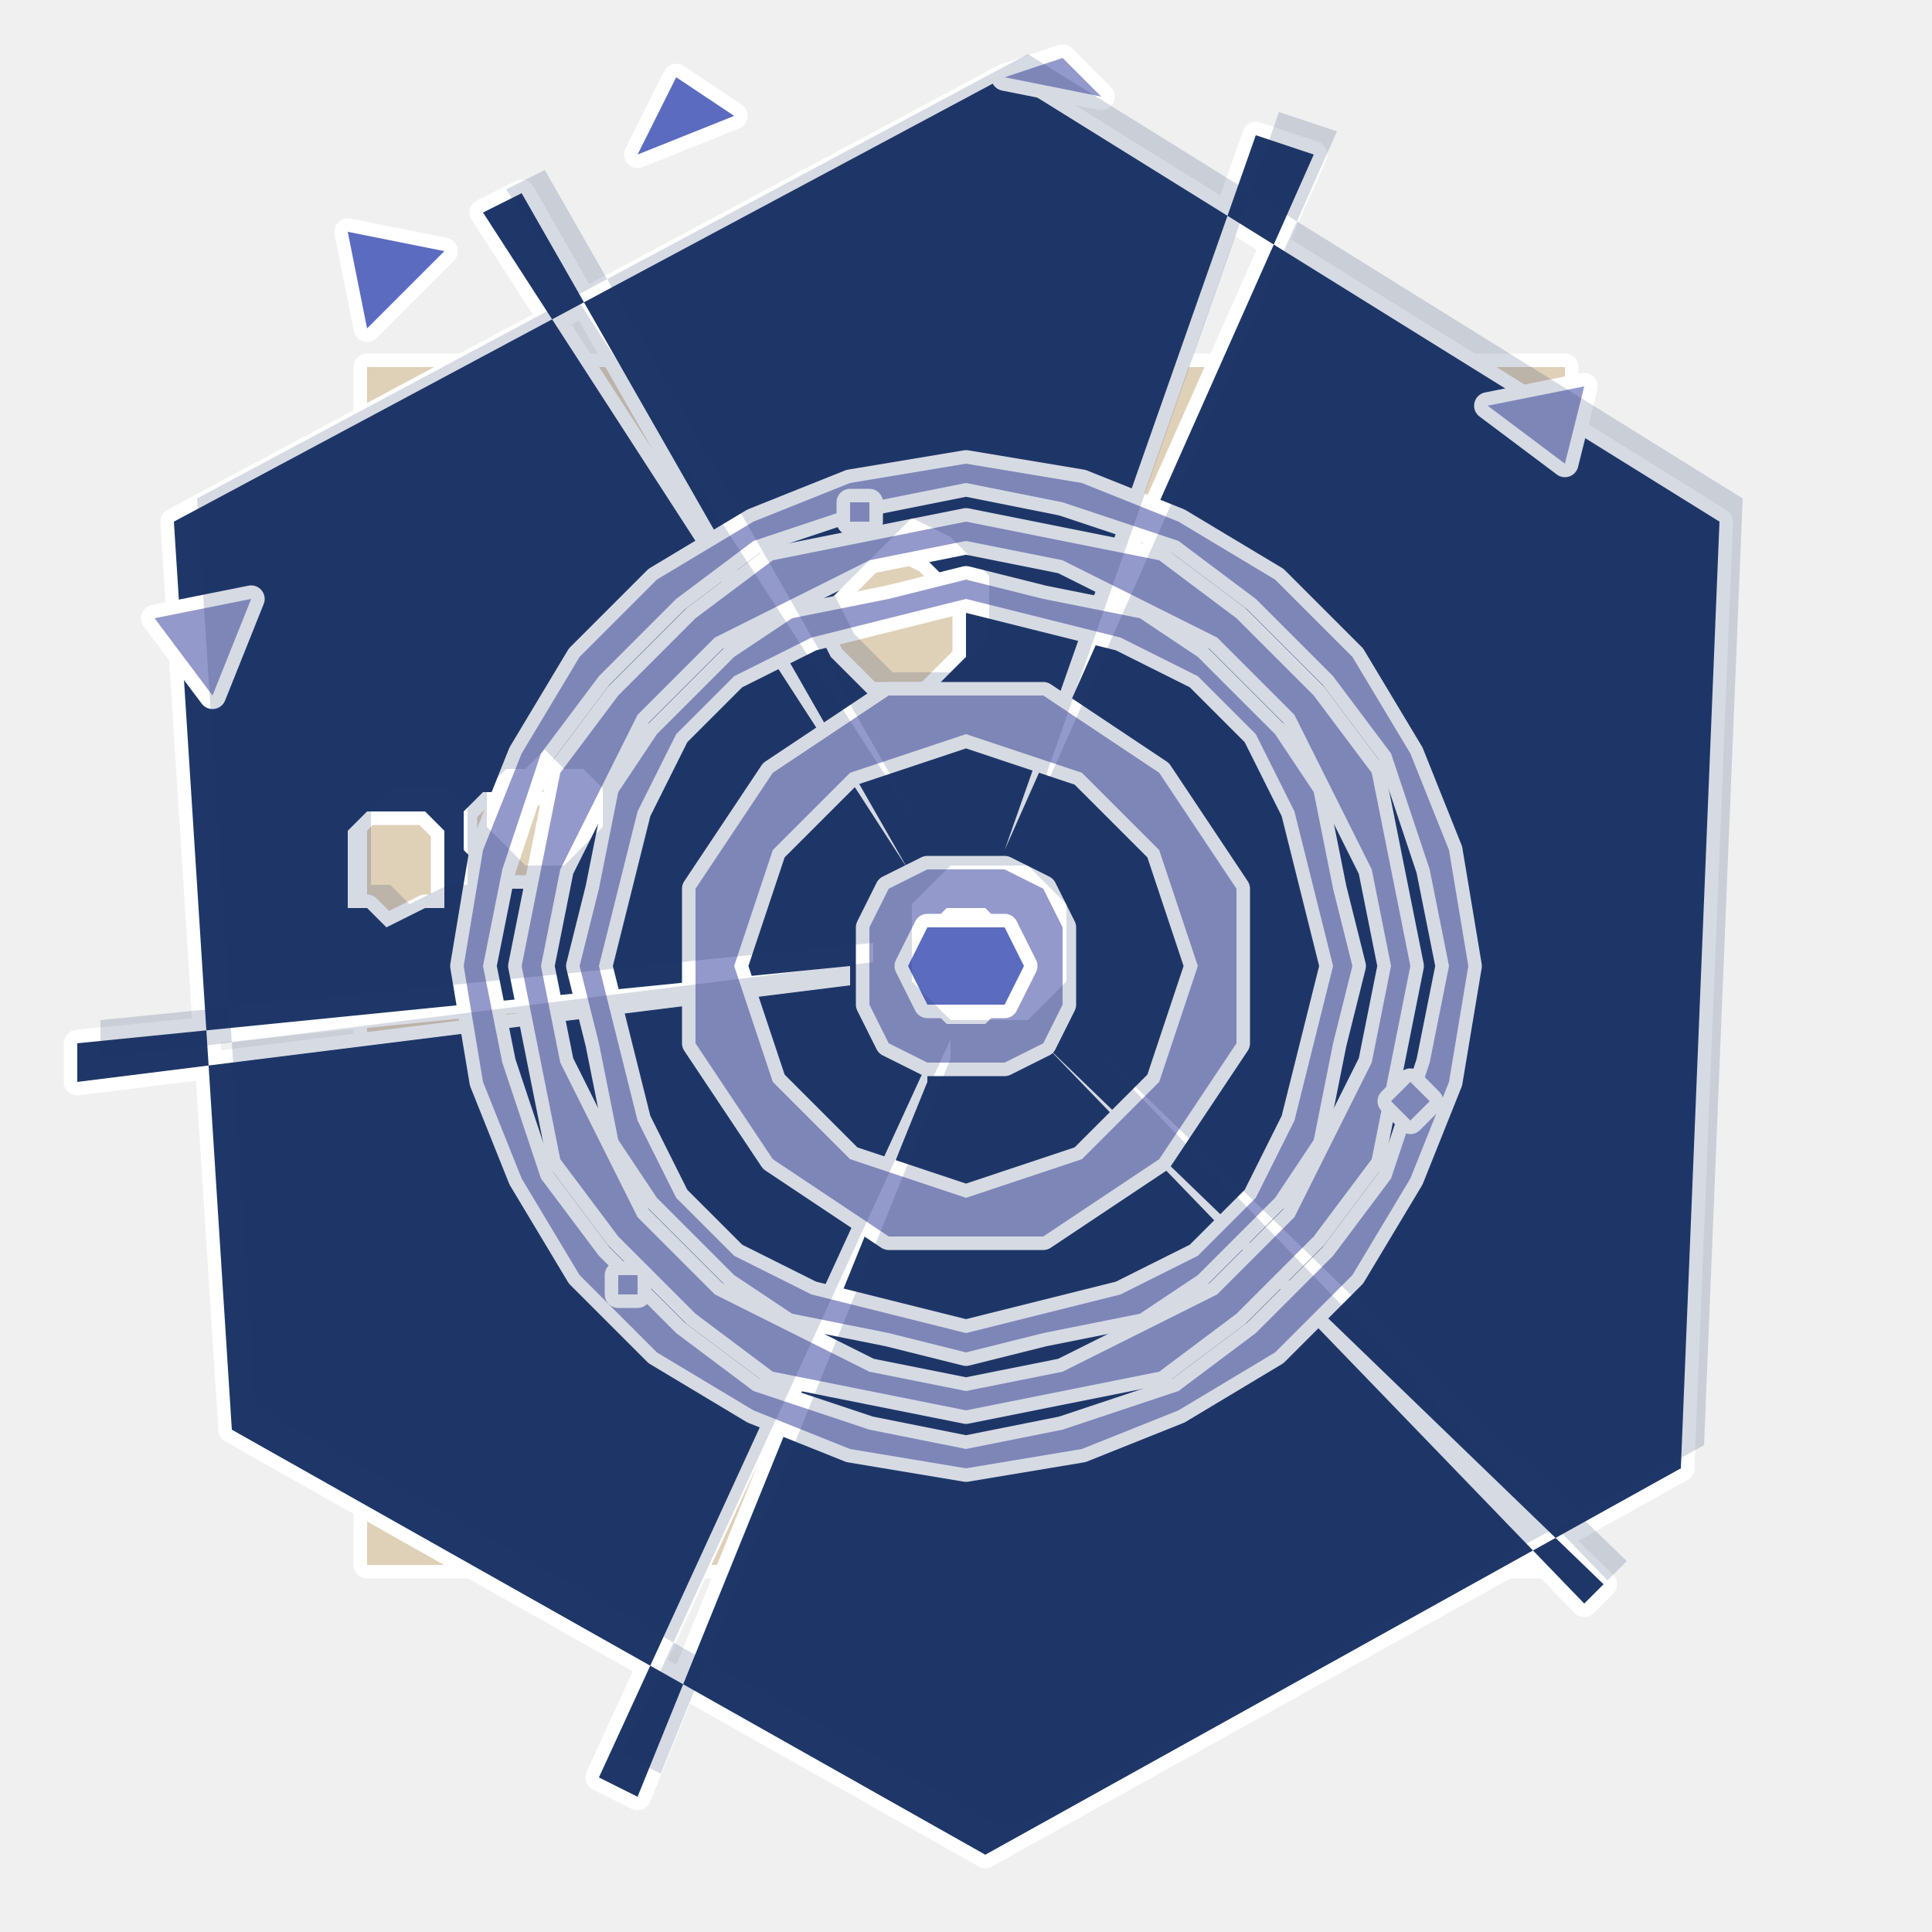
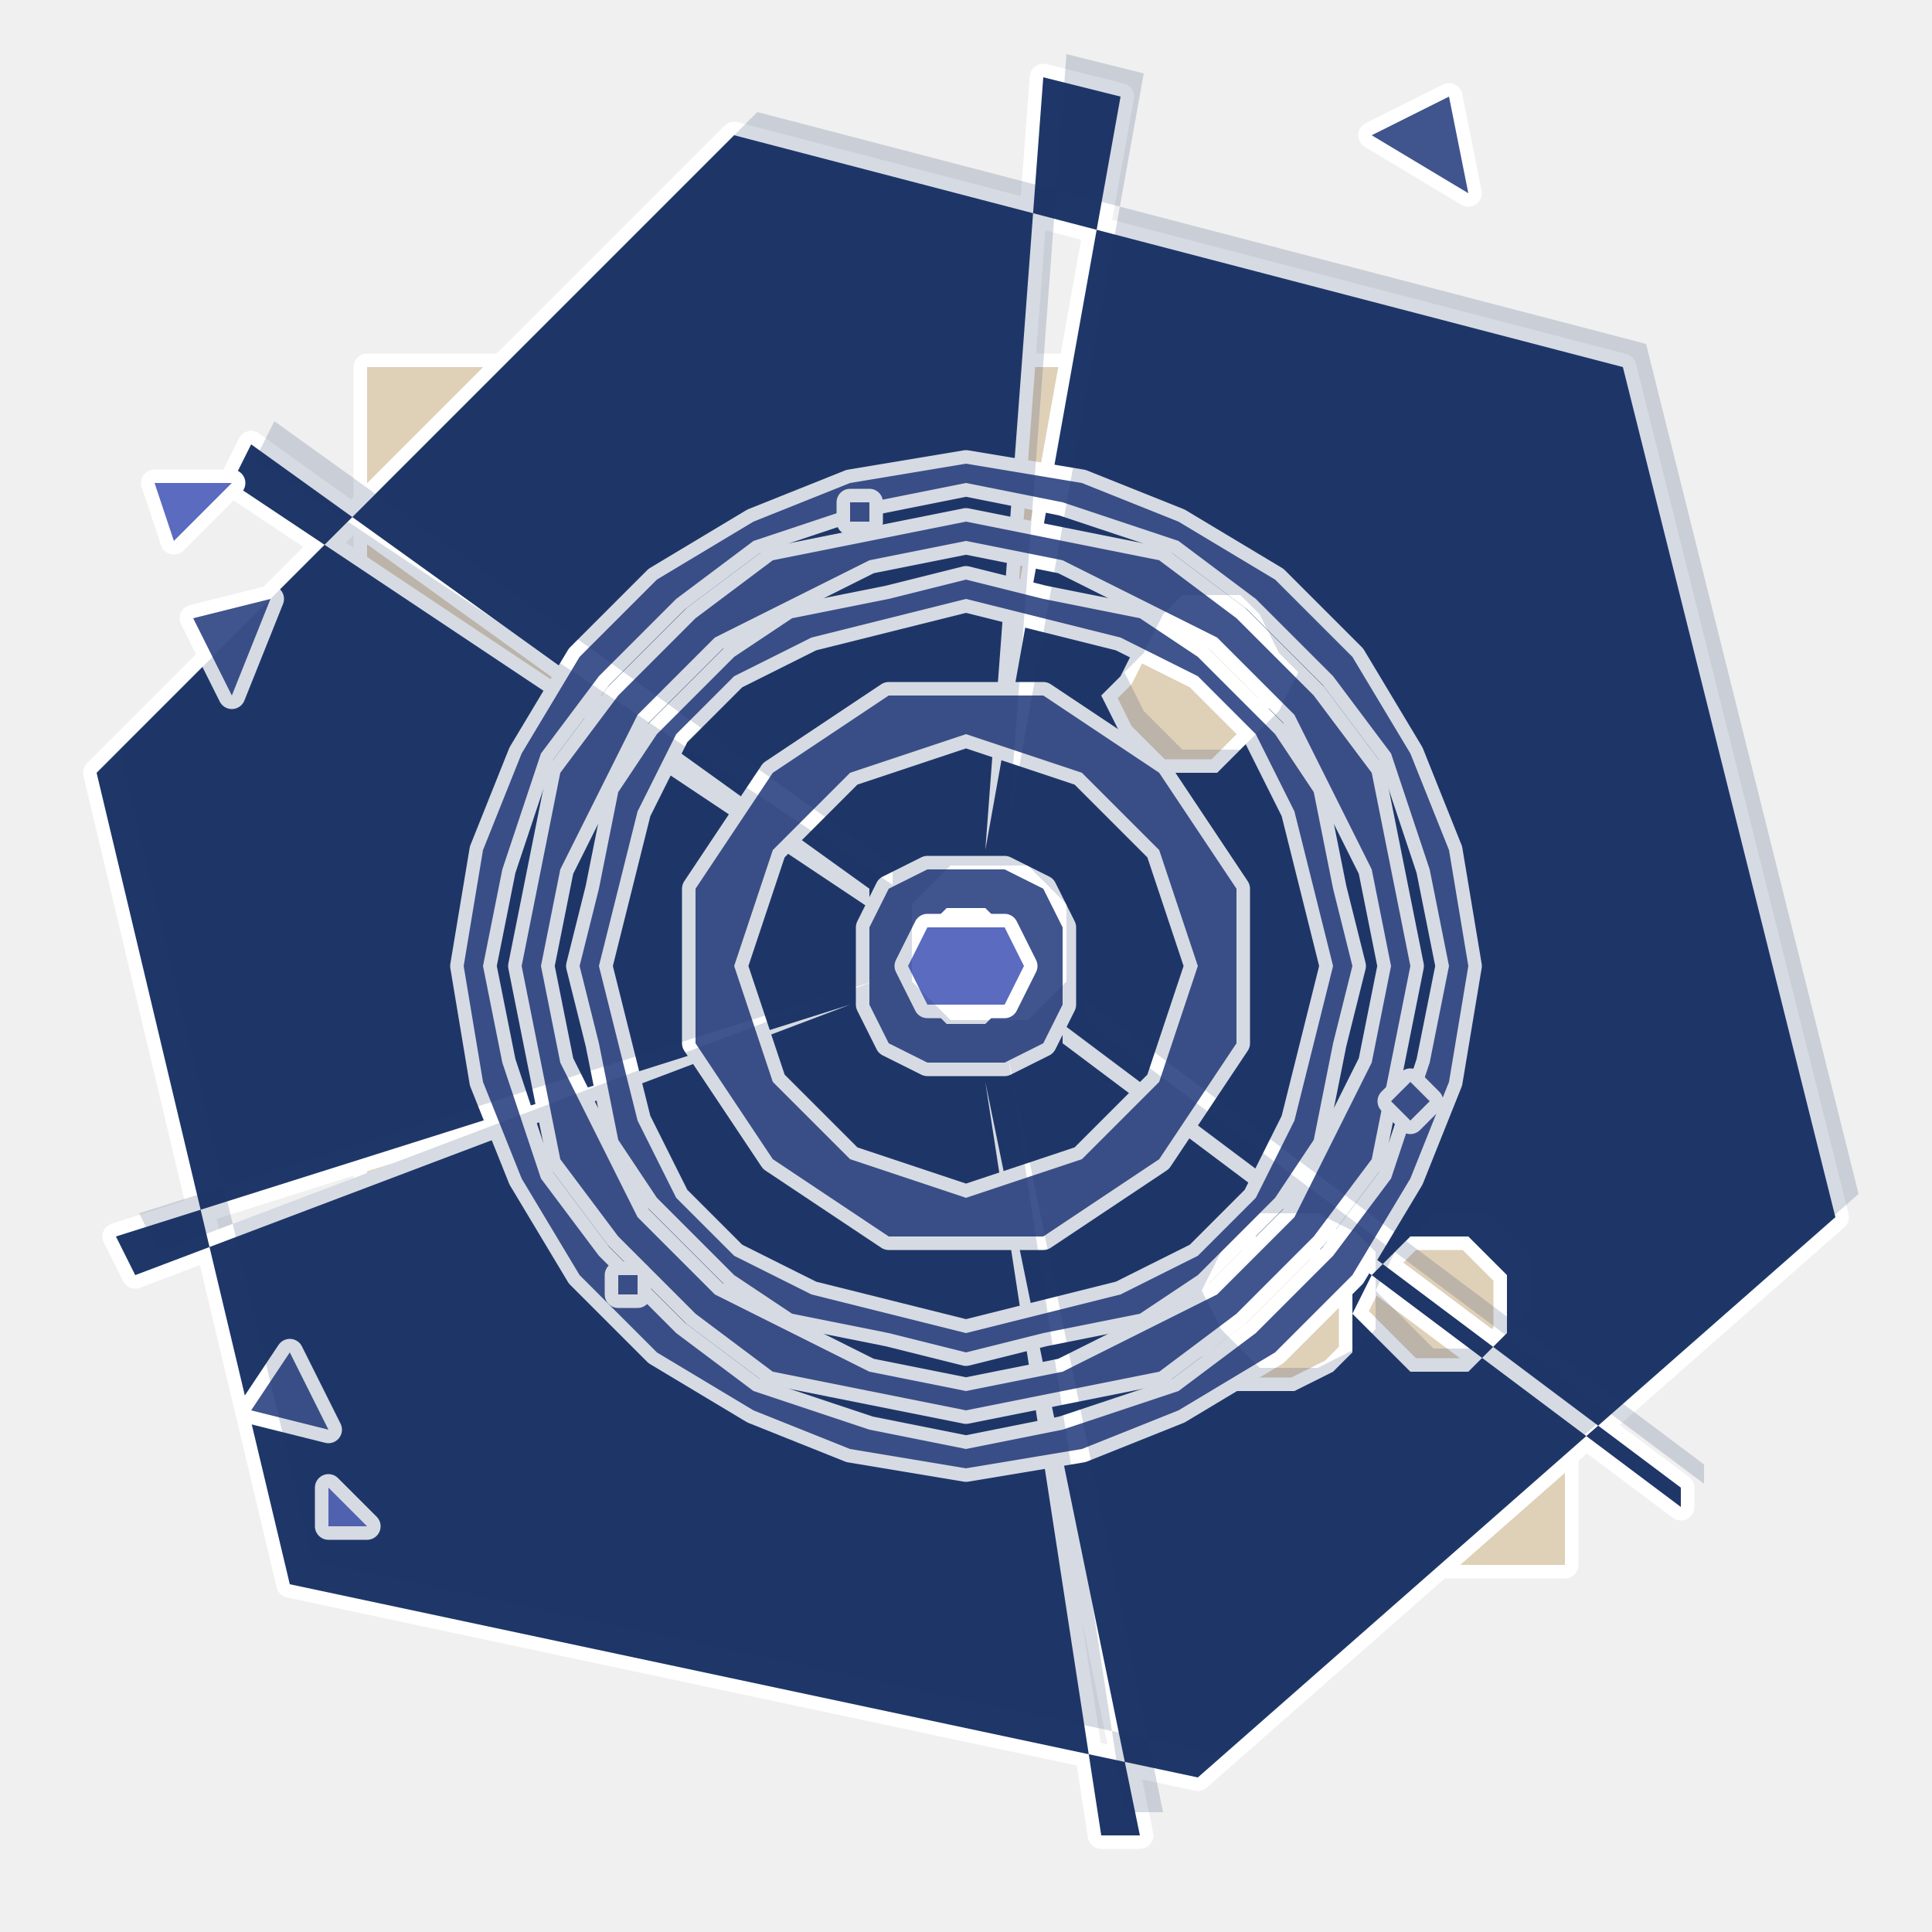
<svg xmlns="http://www.w3.org/2000/svg" viewBox="0 0 100 100" role="img" aria-label="@playform/ets-hook-dsh-replay-suggester - spike-star">
  <style>
		@media (prefers-reduced-motion: no-preference) {
			.ets-hook-dsh-replay-suggester-scene * { transform-box: view-box; transform-origin: 50% 50%; }
- 		.ets-hook-dsh-replay-suggester-counter { animation: ets-hook-dsh-replay-suggester-counter 27s linear -6s infinite; }
+ 		.ets-hook-dsh-replay-suggester-counter { animation: ets-hook-dsh-replay-suggester-counter 28s linear -1s infinite; }
		@keyframes ets-hook-dsh-replay-suggester-counter { to { transform: rotate(-360deg); } }
- 		.ets-hook-dsh-replay-suggester-breathe { animation: ets-hook-dsh-replay-suggester-breathe 7s ease-in-out -6s infinite; }
+ 		.ets-hook-dsh-replay-suggester-breathe { animation: ets-hook-dsh-replay-suggester-breathe 6s ease-in-out -1s infinite; }
		@keyframes ets-hook-dsh-replay-suggester-breathe { 50% { transform: scale(1.06); opacity: 0.85; } }
- 		.ets-hook-dsh-replay-suggester-fire { animation: ets-hook-dsh-replay-suggester-fire 2.6s ease-in-out infinite; }
+ 		.ets-hook-dsh-replay-suggester-fire { animation: ets-hook-dsh-replay-suggester-fire 3.2s ease-in-out infinite; }
		@keyframes ets-hook-dsh-replay-suggester-fire { 0%, 100% { opacity: 0.35; } 50% { opacity: 1; } }
- 		.ets-hook-dsh-replay-suggester-twinkle { animation: ets-hook-dsh-replay-suggester-twinkle 8s ease-in-out -6s infinite; }
+ 		.ets-hook-dsh-replay-suggester-twinkle { animation: ets-hook-dsh-replay-suggester-twinkle 10s ease-in-out -1s infinite; }
		@keyframes ets-hook-dsh-replay-suggester-twinkle { 0%, 100% { transform: scale(0.94); opacity: 0.4; } 50% { transform: scale(1.06); opacity: 1; } }
- 		.ets-hook-dsh-replay-suggester-trace { animation: ets-hook-dsh-replay-suggester-trace 4s ease-in-out -6s infinite; }
+ 		.ets-hook-dsh-replay-suggester-trace { animation: ets-hook-dsh-replay-suggester-trace 6s ease-in-out -1s infinite; }
		@keyframes ets-hook-dsh-replay-suggester-trace { 0%, 100% { transform: translate(0, 0); opacity: 1; } 50% { transform: translate(1.4px, -1.4px); opacity: 0.35; } }
		}
	</style>
  <defs>
    <path id="ets-hook-dsh-replay-suggester-0" d="M81,81 L19,81 L19,19 L81,19 Z" />
-     <path id="ets-hook-dsh-replay-suggester-1" d="M64,82 L63,84 L62,84 L60,84 L59,82 L60,80 L62,80 L63,80 Z" />
-     <path id="ets-hook-dsh-replay-suggester-2" d="M86,51 L86,53 L84,54 L82,53 L82,51 L82,49 L84,49 L86,49 Z" />
-     <path id="ets-hook-dsh-replay-suggester-3" d="M20,39 L19,41 L18,42 L16,41 L15,39 L16,38 L18,37 L19,38 Z" />
-     <path id="ets-hook-dsh-replay-suggester-4" d="M87,76 L51,96 L12,74 L9,27 L52,4 L89,27 Z M54,54 L83,82 L82,83 L54,54 Z M50,32 L50,34 L49,35 L48,36 L46,36 L45,36 L44,35 L43,34 L42,32 L43,31 L44,30 L45,29 L46,28 L48,29 L49,30 L50,31 Z M48,56 L33,93 L31,92 L48,55 Z M44,51 L4,56 L4,54 L44,50 Z M30,43 L30,44 L29,45 L28,46 L27,46 L26,46 L25,45 L24,44 L24,43 L24,42 L25,41 L26,41 L27,40 L28,41 L29,41 L30,42 Z M47,45 L25,11 L27,10 L47,45 Z M52,44 L65,7 L68,8 L52,44 Z M23,45 L23,46 L23,47 L22,47 L20,48 L19,47 L18,47 L18,46 L18,45 L18,44 L18,43 L19,42 L20,42 L22,42 L23,43 L23,44 Z M54,50 L54,52 L53,53 L52,54 L50,54 L48,54 L47,53 L46,52 L46,50 L46,48 L47,47 L48,46 L50,46 L52,46 L53,47 L54,48 Z" />
+     <path id="ets-hook-dsh-replay-suggester-1" d="M47,16 L46,18 L45,19 L43,18 L42,16 L43,15 L45,14 L46,15 Z" />
+     <path id="ets-hook-dsh-replay-suggester-2" d="M85,39 L84,41 L82,41 L80,41 L80,39 L80,37 L82,37 L84,37 Z" />
+     <path id="ets-hook-dsh-replay-suggester-3" d="M76,25 L75,27 L73,28 L71,27 L71,25 L71,23 L73,23 L75,23 Z" />
+     <path id="ets-hook-dsh-replay-suggester-4" d="M95,63 L62,92 L15,82 L5,40 L38,7 L84,19 Z M55,53 L87,77 L87,78 L55,54 Z M66,36 L65,38 L64,39 L63,40 L61,40 L60,40 L59,39 L58,38 L57,36 L58,35 L59,33 L60,32 L61,32 L63,32 L64,33 L65,35 Z M51,56 L59,95 L57,95 L51,56 Z M44,52 L7,66 L6,64 L44,52 Z M70,68 L70,70 L69,71 L67,72 L66,72 L64,72 L63,71 L62,70 L61,68 L62,66 L63,65 L64,64 L66,64 L67,64 L69,65 L70,66 Z M45,47 L12,25 L13,23 L45,46 Z M51,44 L54,4 L58,5 L51,44 Z M78,68 L78,69 L77,70 L76,71 L74,71 L73,71 L72,70 L71,69 L70,68 L71,66 L72,65 L73,64 L74,64 L76,64 L77,65 L78,66 Z M54,50 L54,52 L53,53 L52,54 L50,54 L48,54 L47,53 L46,52 L46,50 L46,48 L47,47 L48,46 L50,46 L52,46 L53,47 L54,48 Z" />
    <path id="ets-hook-dsh-replay-suggester-5" d="M64,50 L64,54 L62,57 L60,60 L57,62 L54,64 L50,64 L46,64 L43,62 L40,60 L38,57 L36,54 L36,50 L36,46 L38,43 L40,40 L43,38 L46,36 L50,36 L54,36 L57,38 L60,40 L62,43 L64,46 Z M62,50 L61,53 L60,56 L58,58 L56,60 L53,61 L50,62 L47,61 L44,60 L42,58 L40,56 L39,53 L38,50 L39,47 L40,44 L42,42 L44,40 L47,39 L50,38 L53,39 L56,40 L58,42 L60,44 L61,47 Z" />
    <path id="ets-hook-dsh-replay-suggester-6" d="M55,50 L55,52 L54,54 L52,55 L50,55 L48,55 L46,54 L45,52 L45,50 L45,48 L46,46 L48,45 L50,45 L52,45 L54,46 L55,48 Z M53,50 L53,51 L52,52 L51,53 L50,53 L49,53 L48,52 L47,51 L47,50 L47,49 L48,48 L49,47 L50,47 L51,47 L52,48 L53,49 Z" />
    <path id="ets-hook-dsh-replay-suggester-7" d="M70,50 L69,54 L68,59 L66,62 L62,66 L59,68 L54,69 L50,70 L46,69 L41,68 L38,66 L34,62 L32,59 L31,54 L30,50 L31,46 L32,41 L34,38 L38,34 L41,32 L46,31 L50,30 L54,31 L59,32 L62,34 L66,38 L68,41 L69,46 Z M69,50 L68,54 L67,58 L65,62 L62,65 L58,67 L54,68 L50,69 L46,68 L42,67 L38,65 L35,62 L33,58 L32,54 L31,50 L32,46 L33,42 L35,38 L38,35 L42,33 L46,32 L50,31 L54,32 L58,33 L62,35 L65,38 L67,42 L68,46 Z" />
    <path id="ets-hook-dsh-replay-suggester-8" d="M73,50 L72,55 L71,60 L68,64 L64,68 L60,71 L55,72 L50,73 L45,72 L40,71 L36,68 L32,64 L29,60 L28,55 L27,50 L28,45 L29,40 L32,36 L36,32 L40,29 L45,28 L50,27 L55,28 L60,29 L64,32 L68,36 L71,40 L72,45 Z M72,50 L71,55 L69,59 L67,63 L63,67 L59,69 L55,71 L50,72 L45,71 L41,69 L37,67 L33,63 L31,59 L29,55 L28,50 L29,45 L31,41 L33,37 L37,33 L41,31 L45,29 L50,28 L55,29 L59,31 L63,33 L67,37 L69,41 L71,45 Z" />
    <path id="ets-hook-dsh-replay-suggester-9" d="M76,50 L75,56 L73,61 L70,66 L66,70 L61,73 L56,75 L50,76 L44,75 L39,73 L34,70 L30,66 L27,61 L25,56 L24,50 L25,44 L27,39 L30,34 L34,30 L39,27 L44,25 L50,24 L56,25 L61,27 L66,30 L70,34 L73,39 L75,44 Z M75,50 L74,55 L72,61 L69,65 L65,69 L61,72 L55,74 L50,75 L45,74 L39,72 L35,69 L31,65 L28,61 L26,55 L25,50 L26,45 L28,39 L31,35 L35,31 L39,28 L45,26 L50,25 L55,26 L61,28 L65,31 L69,35 L72,39 L74,45 Z" />
    <path id="ets-hook-dsh-replay-suggester-10" d="M74,57 L73,58 L73,58 L72,57 L73,56 L73,56 Z" />
    <path id="ets-hook-dsh-replay-suggester-11" d="M33,66 L33,67 L32,67 L32,66 L32,66 L33,66 Z" />
    <path id="ets-hook-dsh-replay-suggester-12" d="M45,27 L45,27 L44,27 L44,27 L44,26 L45,26 Z" />
-     <path id="ets-hook-dsh-replay-suggester-13" d="M77,21 L82,20 L81,24 Z" />
-     <path id="ets-hook-dsh-replay-suggester-14" d="M33,8 L35,4 L38,6 Z" />
-     <path id="ets-hook-dsh-replay-suggester-15" d="M52,4 L55,3 L57,5 Z" />
-     <path id="ets-hook-dsh-replay-suggester-16" d="M19,17 L18,12 L23,13 Z" />
-     <path id="ets-hook-dsh-replay-suggester-17" d="M11,36 L8,32 L13,31 Z" />
+     <path id="ets-hook-dsh-replay-suggester-13" d="M71,7 L75,5 L76,10 Z" />
+     <path id="ets-hook-dsh-replay-suggester-14" d="M19,79 L17,79 L17,77 Z" />
+     <path id="ets-hook-dsh-replay-suggester-15" d="M17,74 L13,73 L15,70 Z" />
+     <path id="ets-hook-dsh-replay-suggester-16" d="M9,28 L8,25 L12,25 Z" />
+     <path id="ets-hook-dsh-replay-suggester-17" d="M12,36 L10,32 L14,31 Z" />
    <path id="ets-hook-dsh-replay-suggester-18" d="M53,50 L52,52 L51,52 L49,52 L48,52 L47,50 L48,48 L49,48 L51,48 L52,48 Z" />
  </defs>
  <g class="ets-hook-dsh-replay-suggester-scene">
    <g fill="#DFD0B8" fill-opacity="1" fill-rule="evenodd" stroke="#ffffff" stroke-width="1.4" stroke-linejoin="round" paint-order="stroke fill">
      <use class="ets-hook-dsh-replay-suggester-breathe" href="#ets-hook-dsh-replay-suggester-0" />
    </g>
-     <g fill="#9499CB" fill-opacity="1" fill-rule="evenodd" stroke="#ffffff" stroke-width="1.4" stroke-linejoin="round" paint-order="stroke fill">
-       <use class="ets-hook-dsh-replay-suggester-fire" style="animation-delay:-6.00s" href="#ets-hook-dsh-replay-suggester-1" />
-       <use class="ets-hook-dsh-replay-suggester-fire" style="animation-delay:-6.18s" href="#ets-hook-dsh-replay-suggester-2" />
-       <use class="ets-hook-dsh-replay-suggester-fire" style="animation-delay:-6.36s" href="#ets-hook-dsh-replay-suggester-3" />
+     <g fill="#40548D" fill-opacity="1" fill-rule="evenodd" stroke="#ffffff" stroke-width="1.4" stroke-linejoin="round" paint-order="stroke fill">
+       <use class="ets-hook-dsh-replay-suggester-fire" style="animation-delay:-1.00s" href="#ets-hook-dsh-replay-suggester-1" />
+       <use class="ets-hook-dsh-replay-suggester-fire" style="animation-delay:-1.18s" href="#ets-hook-dsh-replay-suggester-2" />
+       <use class="ets-hook-dsh-replay-suggester-fire" style="animation-delay:-1.36s" href="#ets-hook-dsh-replay-suggester-3" />
    </g>
    <g fill="#1E3768" fill-opacity="1" fill-rule="evenodd" stroke="#ffffff" stroke-width="1.4" stroke-linejoin="round" paint-order="stroke fill">
      <use href="#ets-hook-dsh-replay-suggester-4" />
    </g>
-     <g fill="#9499CB" fill-opacity="1" fill-rule="evenodd" stroke="#ffffff" stroke-width="1.4" stroke-linejoin="round" paint-order="stroke fill">
+     <g fill="#40548D" fill-opacity="1" fill-rule="evenodd" stroke="#ffffff" stroke-width="1.4" stroke-linejoin="round" paint-order="stroke fill">
      <use class="ets-hook-dsh-replay-suggester-breathe" href="#ets-hook-dsh-replay-suggester-5" />
      <use class="ets-hook-dsh-replay-suggester-breathe" href="#ets-hook-dsh-replay-suggester-6" />
      <use class="ets-hook-dsh-replay-suggester-breathe" href="#ets-hook-dsh-replay-suggester-7" />
      <use class="ets-hook-dsh-replay-suggester-breathe" href="#ets-hook-dsh-replay-suggester-8" />
      <use class="ets-hook-dsh-replay-suggester-breathe" href="#ets-hook-dsh-replay-suggester-9" />
      <use class="ets-hook-dsh-replay-suggester-counter" href="#ets-hook-dsh-replay-suggester-10" />
      <use class="ets-hook-dsh-replay-suggester-counter" href="#ets-hook-dsh-replay-suggester-11" />
      <use class="ets-hook-dsh-replay-suggester-counter" href="#ets-hook-dsh-replay-suggester-12" />
      <use class="ets-hook-dsh-replay-suggester-twinkle" href="#ets-hook-dsh-replay-suggester-13" />
    </g>
    <g fill="#5B6BC0" fill-opacity="1" fill-rule="evenodd" stroke="#ffffff" stroke-width="1.4" stroke-linejoin="round" paint-order="stroke fill">
      <use class="ets-hook-dsh-replay-suggester-twinkle" href="#ets-hook-dsh-replay-suggester-14" />
    </g>
-     <g fill="#9499CB" fill-opacity="1" fill-rule="evenodd" stroke="#ffffff" stroke-width="1.4" stroke-linejoin="round" paint-order="stroke fill">
+     <g fill="#40548D" fill-opacity="1" fill-rule="evenodd" stroke="#ffffff" stroke-width="1.4" stroke-linejoin="round" paint-order="stroke fill">
      <use class="ets-hook-dsh-replay-suggester-twinkle" href="#ets-hook-dsh-replay-suggester-15" />
    </g>
    <g fill="#5B6BC0" fill-opacity="1" fill-rule="evenodd" stroke="#ffffff" stroke-width="1.4" stroke-linejoin="round" paint-order="stroke fill">
      <use class="ets-hook-dsh-replay-suggester-twinkle" href="#ets-hook-dsh-replay-suggester-16" />
    </g>
-     <g fill="#9499CB" fill-opacity="1" fill-rule="evenodd" stroke="#ffffff" stroke-width="1.4" stroke-linejoin="round" paint-order="stroke fill">
+     <g fill="#40548D" fill-opacity="1" fill-rule="evenodd" stroke="#ffffff" stroke-width="1.4" stroke-linejoin="round" paint-order="stroke fill">
      <use class="ets-hook-dsh-replay-suggester-twinkle" href="#ets-hook-dsh-replay-suggester-17" />
    </g>
    <g fill="#5B6BC0" fill-opacity="1" fill-rule="evenodd" stroke="#ffffff" stroke-width="1.4" stroke-linejoin="round" paint-order="stroke fill">
      <use class="ets-hook-dsh-replay-suggester-breathe" href="#ets-hook-dsh-replay-suggester-18" />
    </g>
    <g class="ets-hook-dsh-replay-suggester-trace" fill="#1E3768" fill-opacity="0.18" fill-rule="evenodd" stroke="none">
      <g transform="translate(1.2,-1.2)">
        <use href="#ets-hook-dsh-replay-suggester-4" />
      </g>
    </g>
  </g>
</svg>
